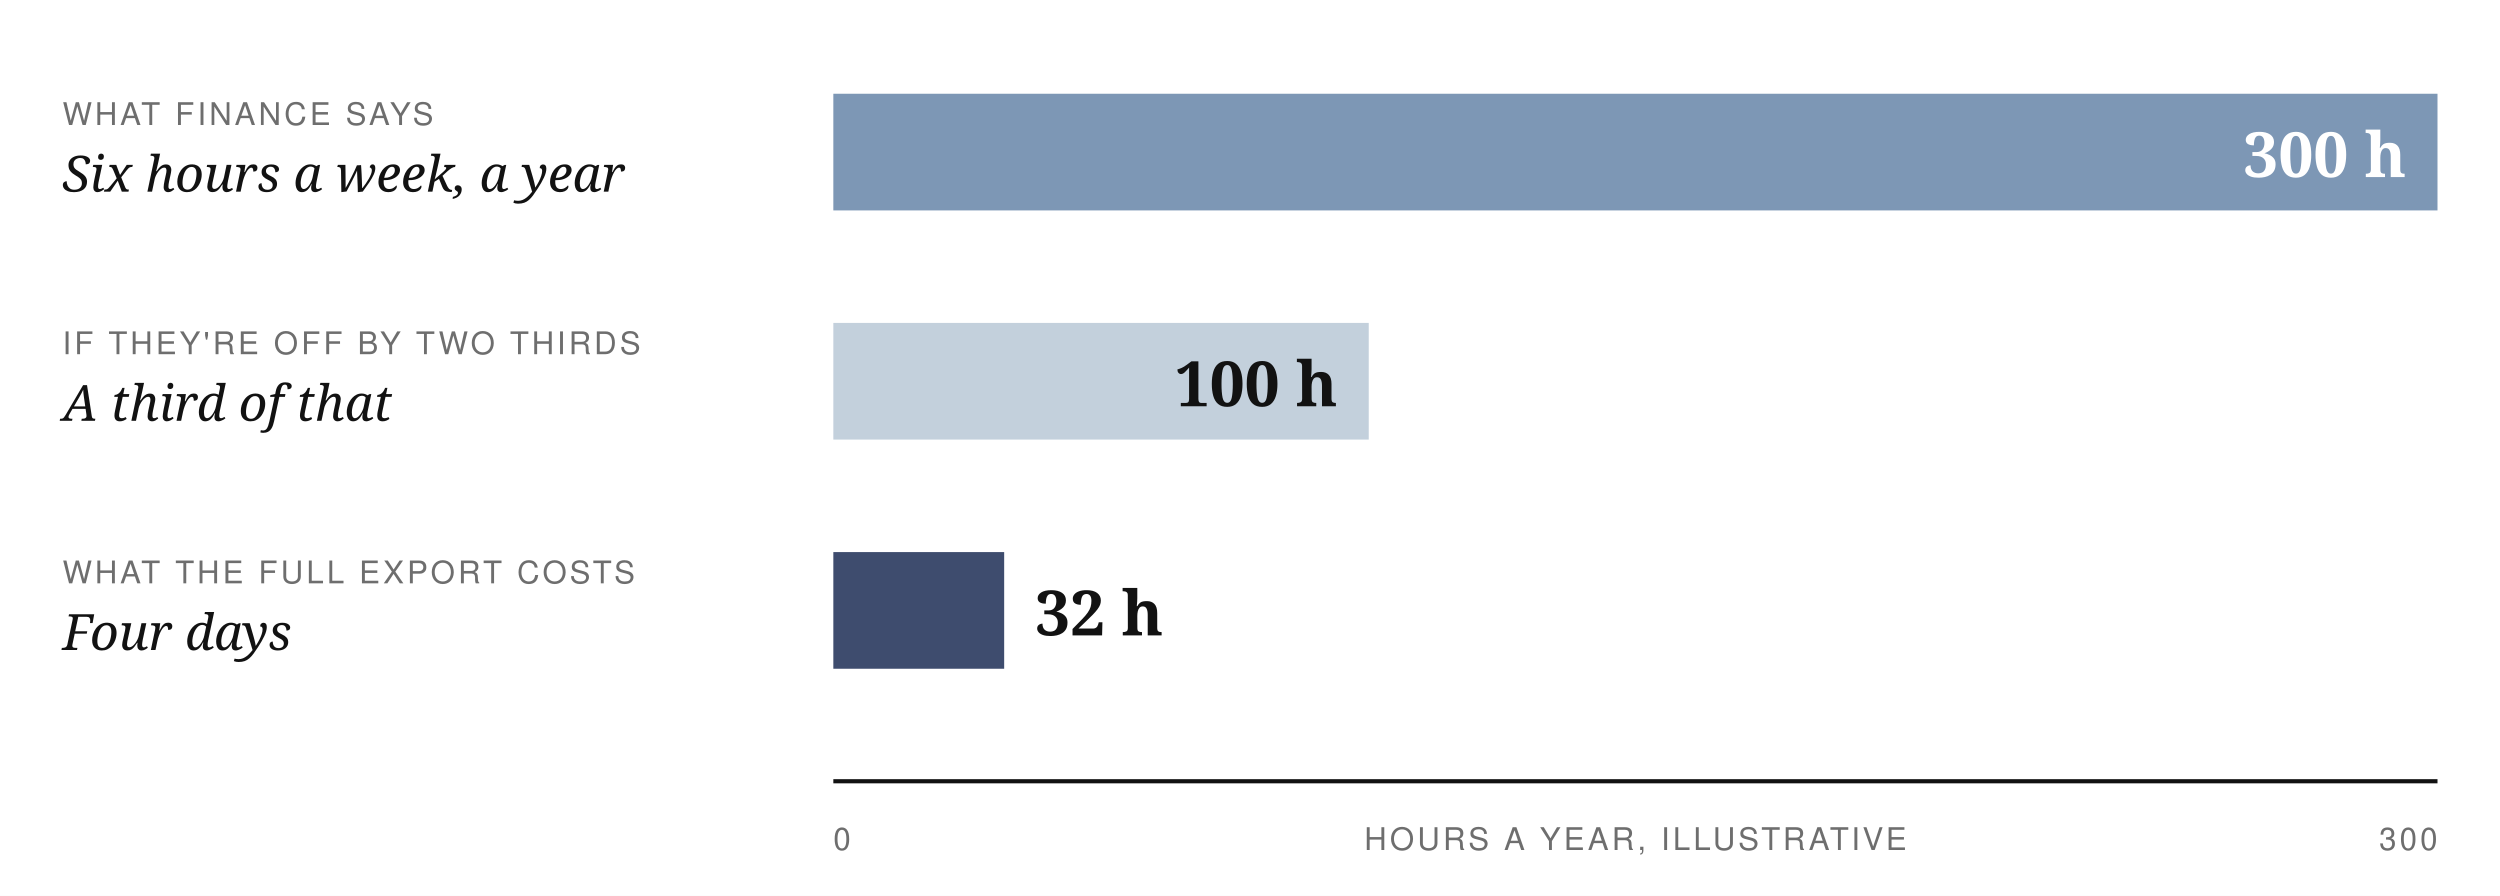
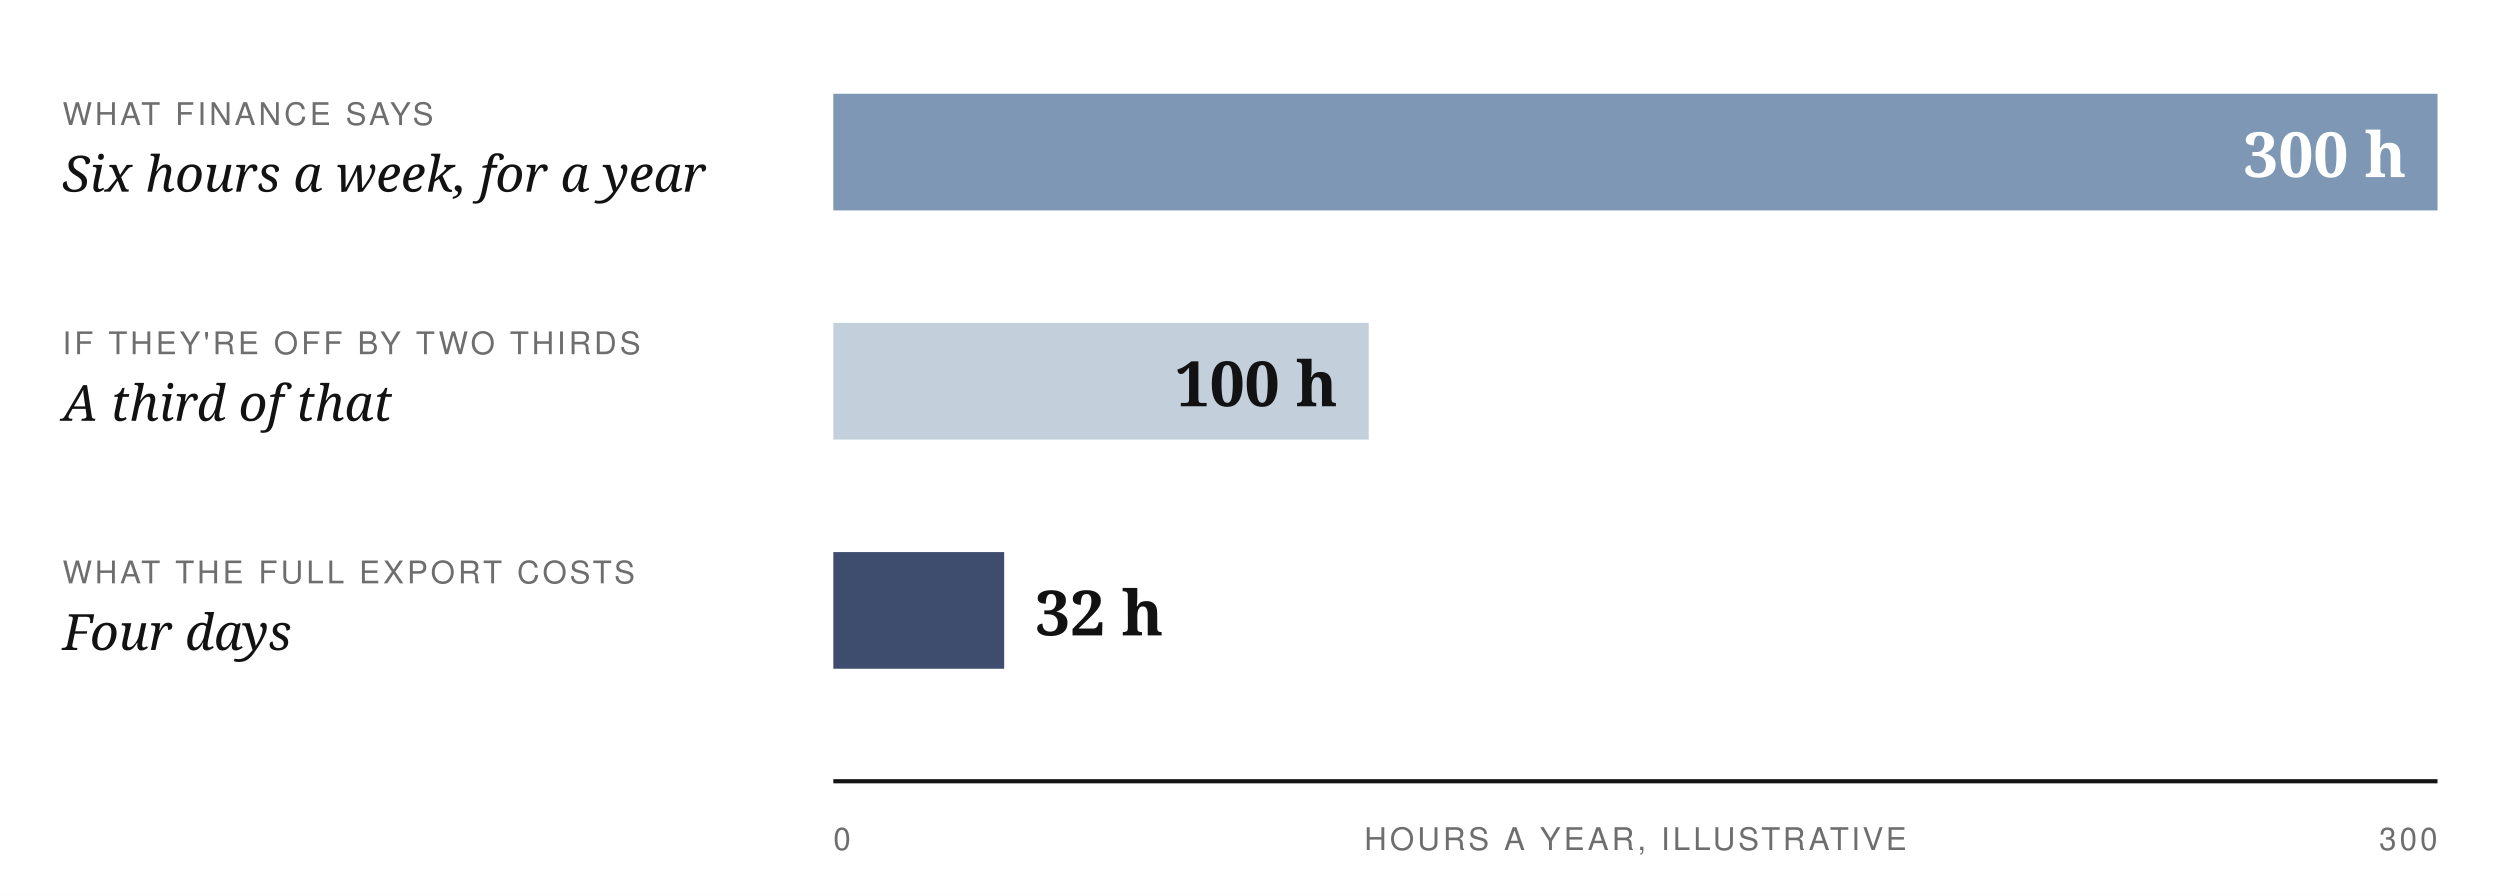
<svg xmlns="http://www.w3.org/2000/svg" viewBox="0 0 1200 430">
  <style>text{font-family:-apple-system,BlinkMacSystemFont,"Segoe UI",Helvetica,Arial,sans-serif;fill:#2a2a2a}.k{font-size:15px;fill:#6e6e6e;letter-spacing:.1em}.q{font-family:Georgia,serif;font-style:italic;font-size:24px;fill:#121212}.v{font-family:Georgia,serif;font-size:30px;font-weight:600;fill:#121212}.h{font-family:Georgia,serif;font-size:26px;font-weight:600;fill:#121212}.t{font-size:20px;fill:#2a2a2a}.s{font-size:17px;fill:#6e6e6e}</style>
  <rect width="1200" height="430" fill="#fff" />
  <text x="30" y="60" class="k">WHAT FINANCE SAYS</text>
-   <text x="30" y="92" class="q">Six hours a week, a year</text>
+   <text x="30" y="92" class="q">Six hours a week, for a year</text>
  <rect x="400" y="45" width="770" height="56" fill="#7d97b5" />
  <text x="1155" y="85" class="v" text-anchor="end" style="fill:#fff">300 h</text>
  <text x="30" y="170" class="k">IF THEY'RE OFF BY TWO THIRDS</text>
  <text x="30" y="202" class="q">A third of that</text>
  <rect x="400" y="155" width="257" height="56" fill="#c3d0dc" />
  <text x="642" y="195" class="v" text-anchor="end" style="fill:#121212">100 h</text>
  <text x="30" y="280" class="k">WHAT THE FULL EXPORT COSTS</text>
  <text x="30" y="312" class="q">Four days</text>
  <rect x="400" y="265" width="82" height="56" fill="#3e4c6e" />
  <text x="497" y="305" class="v">32 h</text>
  <line x1="400" y1="375" x2="1170" y2="375" stroke="#121212" stroke-width="2" />
  <text x="400" y="408" class="k">0</text>
  <text x="785" y="408" class="k" text-anchor="middle">HOURS A YEAR, ILLUSTRATIVE</text>
  <text x="1170" y="408" class="k" text-anchor="end">300</text>
</svg>
